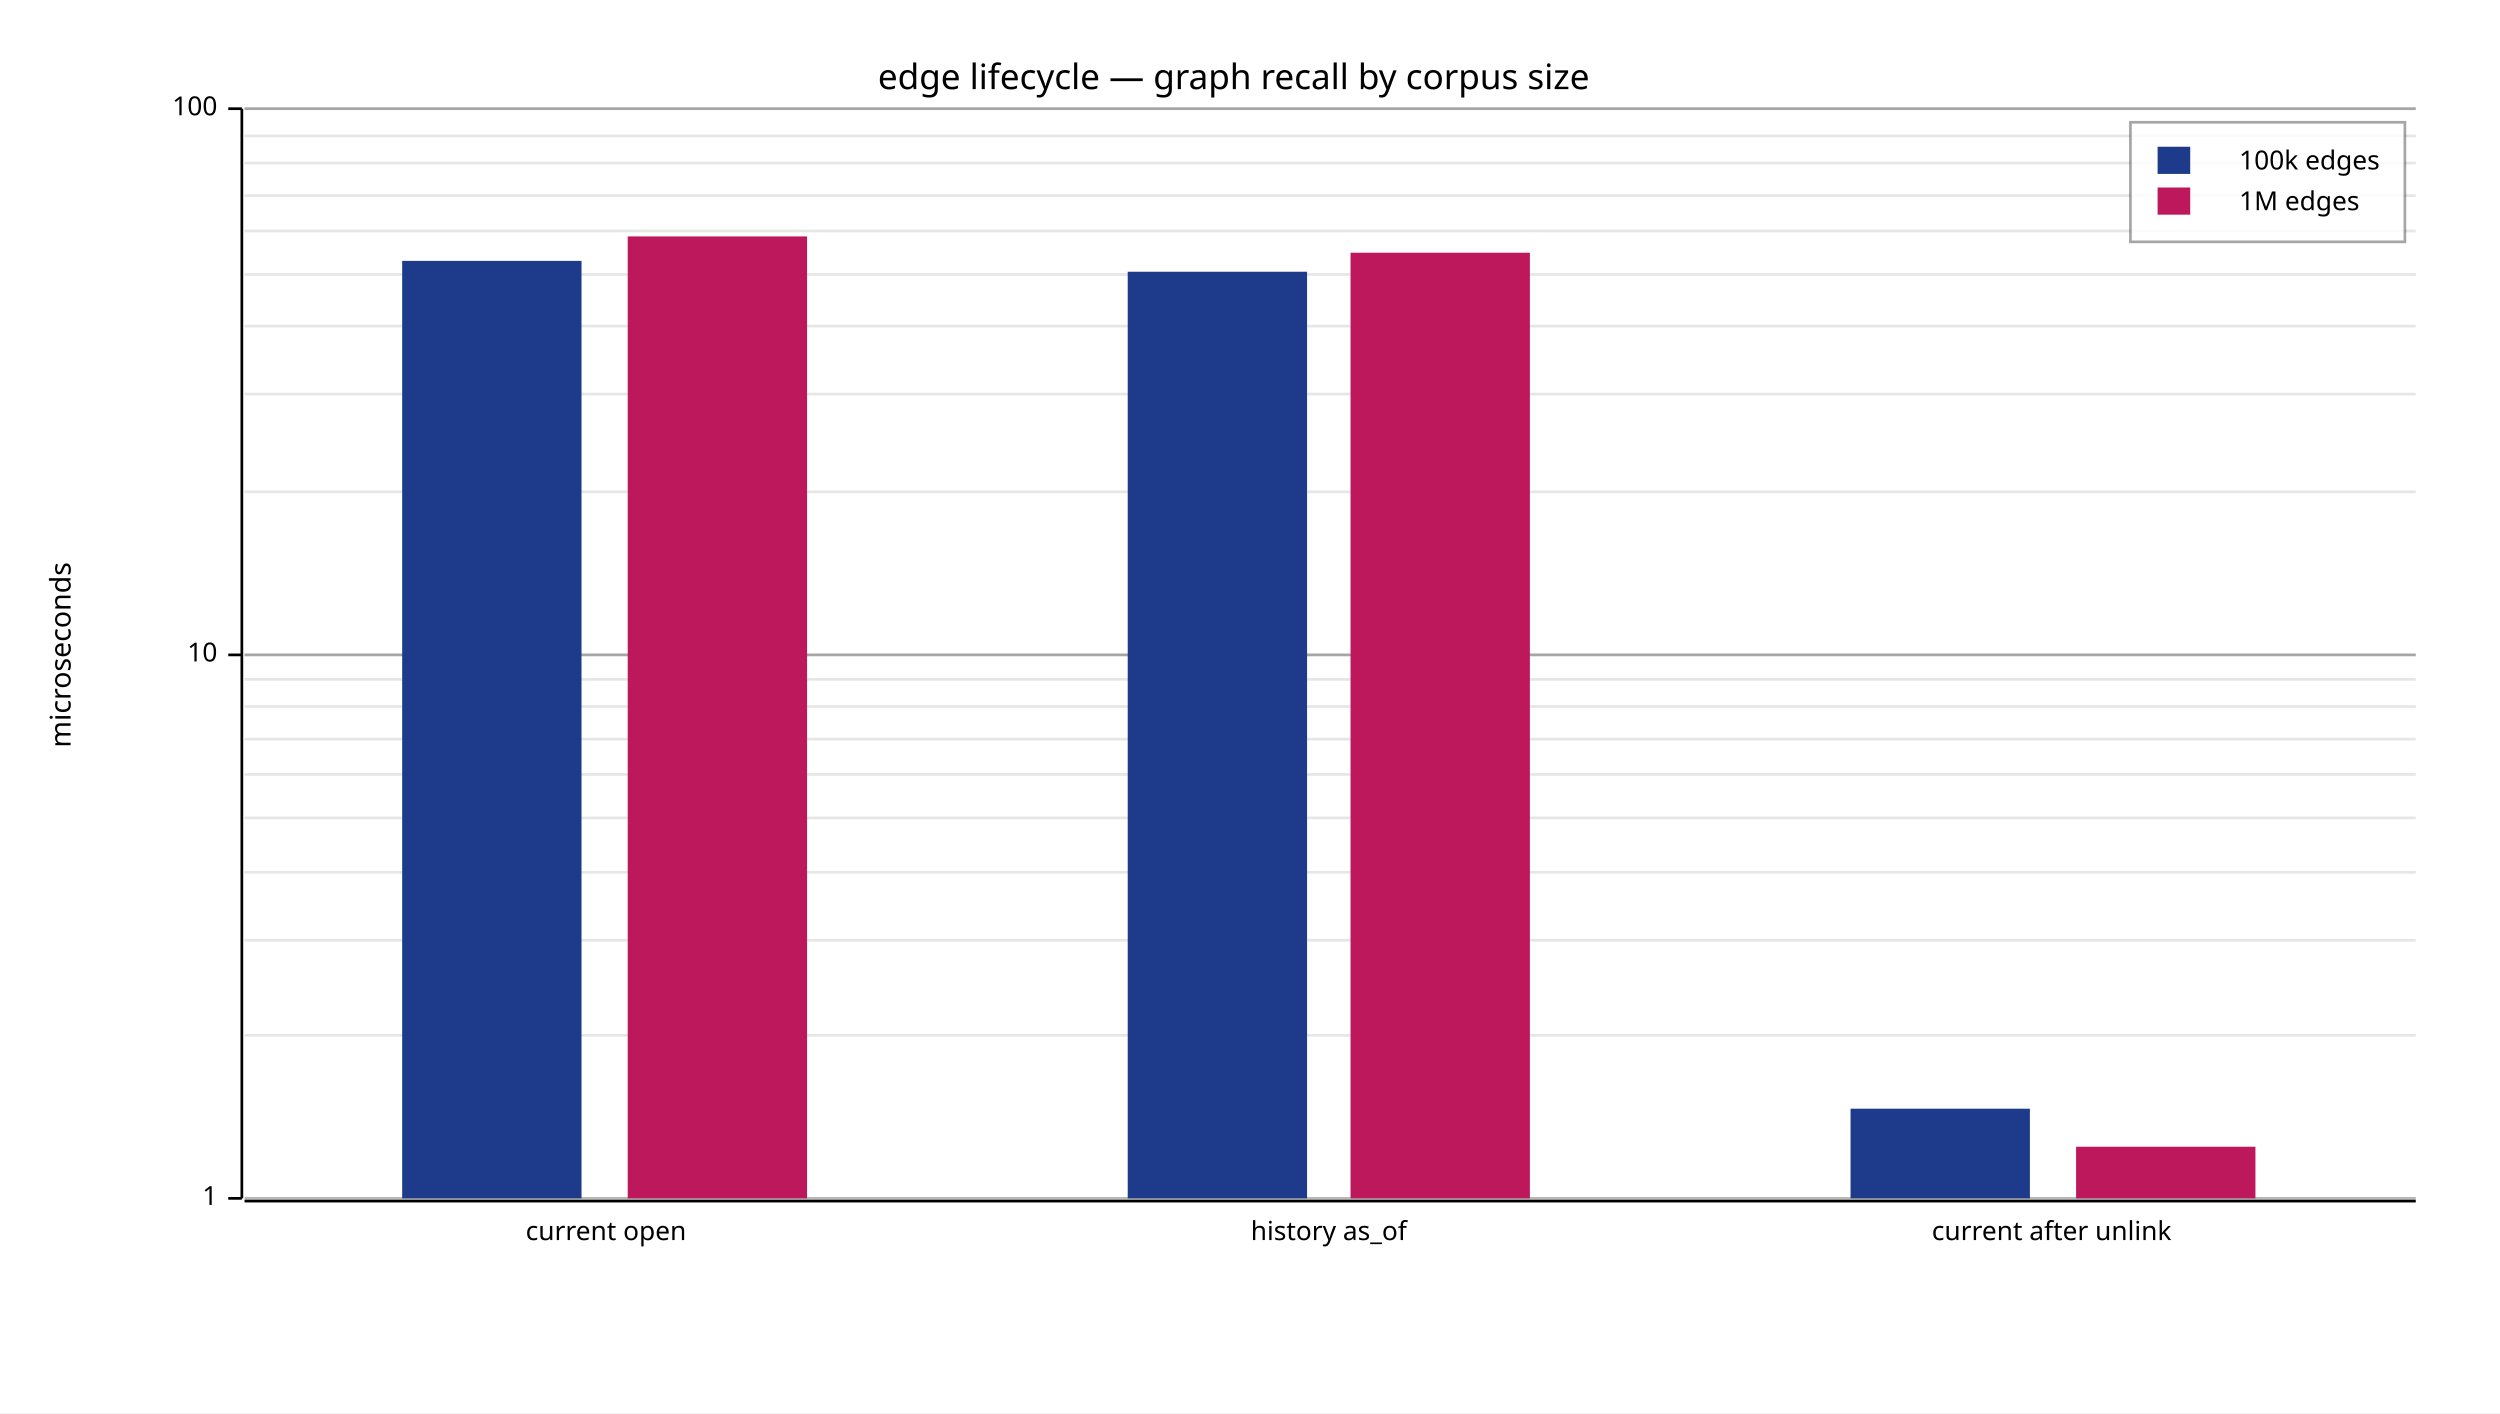
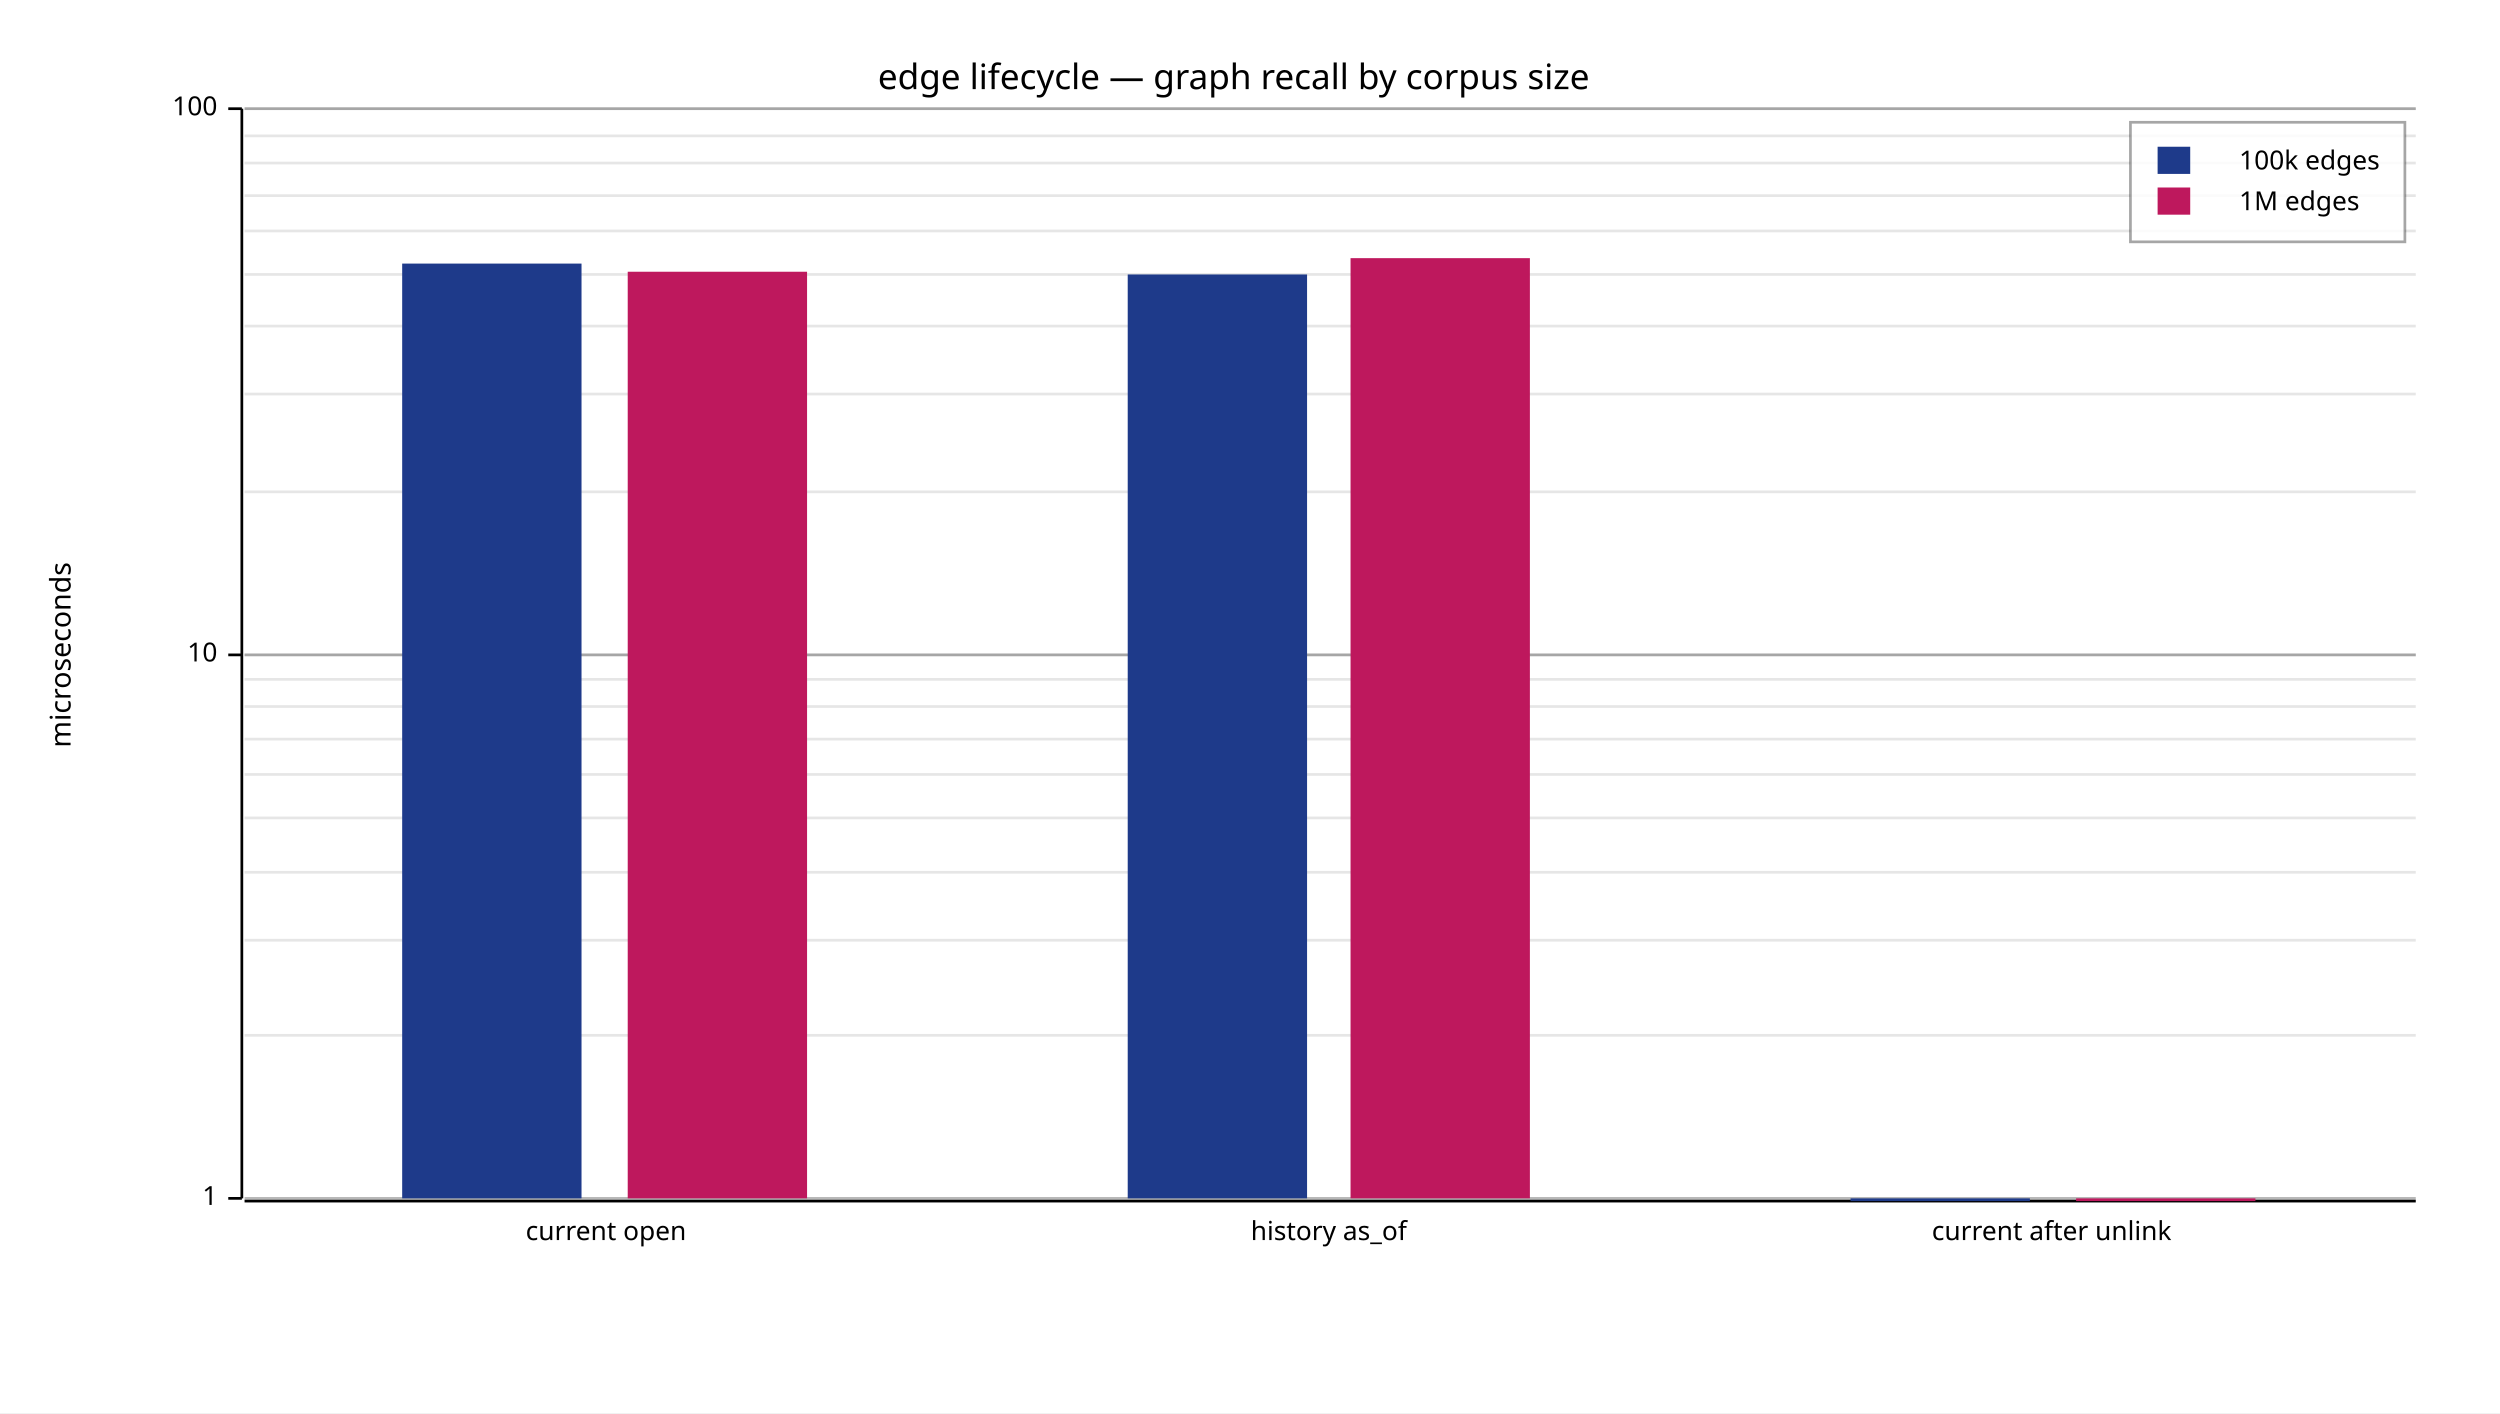
<svg xmlns="http://www.w3.org/2000/svg" width="920" height="520" viewBox="0 0 920 520">
  <rect x="0" y="0" width="920" height="520" opacity="1" fill="#FFFFFF" stroke="none" />
  <text x="454" y="23" dy="0.76em" text-anchor="middle" font-family="sans-serif" font-size="12.903" opacity="1" fill="#000000">
edge lifecycle — graph recall by corpus size
</text>
  <line opacity="0.1" stroke="#000000" stroke-width="1" x1="90" y1="441" x2="889" y2="441" />
  <line opacity="0.1" stroke="#000000" stroke-width="1" x1="90" y1="381" x2="889" y2="381" />
  <line opacity="0.1" stroke="#000000" stroke-width="1" x1="90" y1="346" x2="889" y2="346" />
  <line opacity="0.1" stroke="#000000" stroke-width="1" x1="90" y1="321" x2="889" y2="321" />
  <line opacity="0.1" stroke="#000000" stroke-width="1" x1="90" y1="301" x2="889" y2="301" />
  <line opacity="0.1" stroke="#000000" stroke-width="1" x1="90" y1="285" x2="889" y2="285" />
  <line opacity="0.1" stroke="#000000" stroke-width="1" x1="90" y1="272" x2="889" y2="272" />
  <line opacity="0.1" stroke="#000000" stroke-width="1" x1="90" y1="260" x2="889" y2="260" />
  <line opacity="0.1" stroke="#000000" stroke-width="1" x1="90" y1="250" x2="889" y2="250" />
  <line opacity="0.1" stroke="#000000" stroke-width="1" x1="90" y1="241" x2="889" y2="241" />
  <line opacity="0.1" stroke="#000000" stroke-width="1" x1="90" y1="241" x2="889" y2="241" />
  <line opacity="0.1" stroke="#000000" stroke-width="1" x1="90" y1="181" x2="889" y2="181" />
  <line opacity="0.1" stroke="#000000" stroke-width="1" x1="90" y1="145" x2="889" y2="145" />
  <line opacity="0.1" stroke="#000000" stroke-width="1" x1="90" y1="120" x2="889" y2="120" />
  <line opacity="0.1" stroke="#000000" stroke-width="1" x1="90" y1="101" x2="889" y2="101" />
  <line opacity="0.1" stroke="#000000" stroke-width="1" x1="90" y1="85" x2="889" y2="85" />
  <line opacity="0.1" stroke="#000000" stroke-width="1" x1="90" y1="72" x2="889" y2="72" />
  <line opacity="0.1" stroke="#000000" stroke-width="1" x1="90" y1="60" x2="889" y2="60" />
  <line opacity="0.1" stroke="#000000" stroke-width="1" x1="90" y1="50" x2="889" y2="50" />
  <line opacity="0.1" stroke="#000000" stroke-width="1" x1="90" y1="40" x2="889" y2="40" />
  <line opacity="0.1" stroke="#000000" stroke-width="1" x1="90" y1="40" x2="889" y2="40" />
  <text x="18" y="241" dy="0.76em" text-anchor="middle" font-family="sans-serif" font-size="10.484" opacity="1" fill="#000000" transform="rotate(270, 18, 241)">
microseconds
</text>
  <line opacity="0.2" stroke="#000000" stroke-width="1" x1="90" y1="441" x2="889" y2="441" />
  <line opacity="0.2" stroke="#000000" stroke-width="1" x1="90" y1="241" x2="889" y2="241" />
  <line opacity="0.2" stroke="#000000" stroke-width="1" x1="90" y1="40" x2="889" y2="40" />
  <polyline fill="none" opacity="1" stroke="#000000" stroke-width="1" points="89,40 89,441 " />
  <text x="80" y="441" dy="0.5ex" text-anchor="end" font-family="sans-serif" font-size="9.677" opacity="1" fill="#000000">
1
</text>
  <polyline fill="none" opacity="1" stroke="#000000" stroke-width="1" points="84,441 89,441 " />
  <text x="80" y="241" dy="0.5ex" text-anchor="end" font-family="sans-serif" font-size="9.677" opacity="1" fill="#000000">
10
</text>
  <polyline fill="none" opacity="1" stroke="#000000" stroke-width="1" points="84,241 89,241 " />
  <text x="80" y="40" dy="0.5ex" text-anchor="end" font-family="sans-serif" font-size="9.677" opacity="1" fill="#000000">
100
</text>
  <polyline fill="none" opacity="1" stroke="#000000" stroke-width="1" points="84,40 89,40 " />
  <polyline fill="none" opacity="1" stroke="#000000" stroke-width="1" points="90,442 889,442 " />
-   <rect x="148" y="96" width="66" height="345" opacity="1" fill="#1E3A8A" stroke="none" />
-   <rect x="415" y="100" width="66" height="341" opacity="1" fill="#1E3A8A" stroke="none" />
-   <rect x="681" y="408" width="66" height="33" opacity="1" fill="#1E3A8A" stroke="none" />
-   <rect x="231" y="87" width="66" height="354" opacity="1" fill="#BE185D" stroke="none" />
-   <rect x="497" y="93" width="66" height="348" opacity="1" fill="#BE185D" stroke="none" />
-   <rect x="764" y="422" width="66" height="19" opacity="1" fill="#BE185D" stroke="none" />
+   <rect x="148" y="97" width="66" height="344" opacity="1" fill="#1E3A8A" stroke="none" />
+   <rect x="415" y="101" width="66" height="340" opacity="1" fill="#1E3A8A" stroke="none" />
+   <rect x="681" y="441" width="66" height="1" opacity="1" fill="#1E3A8A" stroke="none" />
+   <rect x="231" y="100" width="66" height="341" opacity="1" fill="#BE185D" stroke="none" />
+   <rect x="497" y="95" width="66" height="346" opacity="1" fill="#BE185D" stroke="none" />
+   <rect x="764" y="441" width="66" height="1" opacity="1" fill="#BE185D" stroke="none" />
  <rect x="784" y="45" width="101" height="44" opacity="0.85" fill="#FFFFFF" stroke="none" />
  <rect x="784" y="45" width="101" height="44" opacity="0.35" fill="none" stroke="#000000" />
  <text x="824" y="55" dy="0.76em" text-anchor="start" font-family="sans-serif" font-size="9.677" opacity="1" fill="#000000">
100k edges
</text>
  <text x="824" y="70" dy="0.76em" text-anchor="start" font-family="sans-serif" font-size="9.677" opacity="1" fill="#000000">
1M edges
</text>
  <rect x="794" y="54" width="12" height="10" opacity="1" fill="#1E3A8A" stroke="none" />
  <rect x="794" y="69" width="12" height="10" opacity="1" fill="#BE185D" stroke="none" />
  <text x="223" y="449" dy="0.76em" text-anchor="middle" font-family="sans-serif" font-size="9.677" opacity="1" fill="#000000">
current open
</text>
  <text x="489" y="449" dy="0.76em" text-anchor="middle" font-family="sans-serif" font-size="9.677" opacity="1" fill="#000000">
history as_of
</text>
  <text x="755" y="449" dy="0.76em" text-anchor="middle" font-family="sans-serif" font-size="9.677" opacity="1" fill="#000000">
current after unlink
</text>
</svg>
